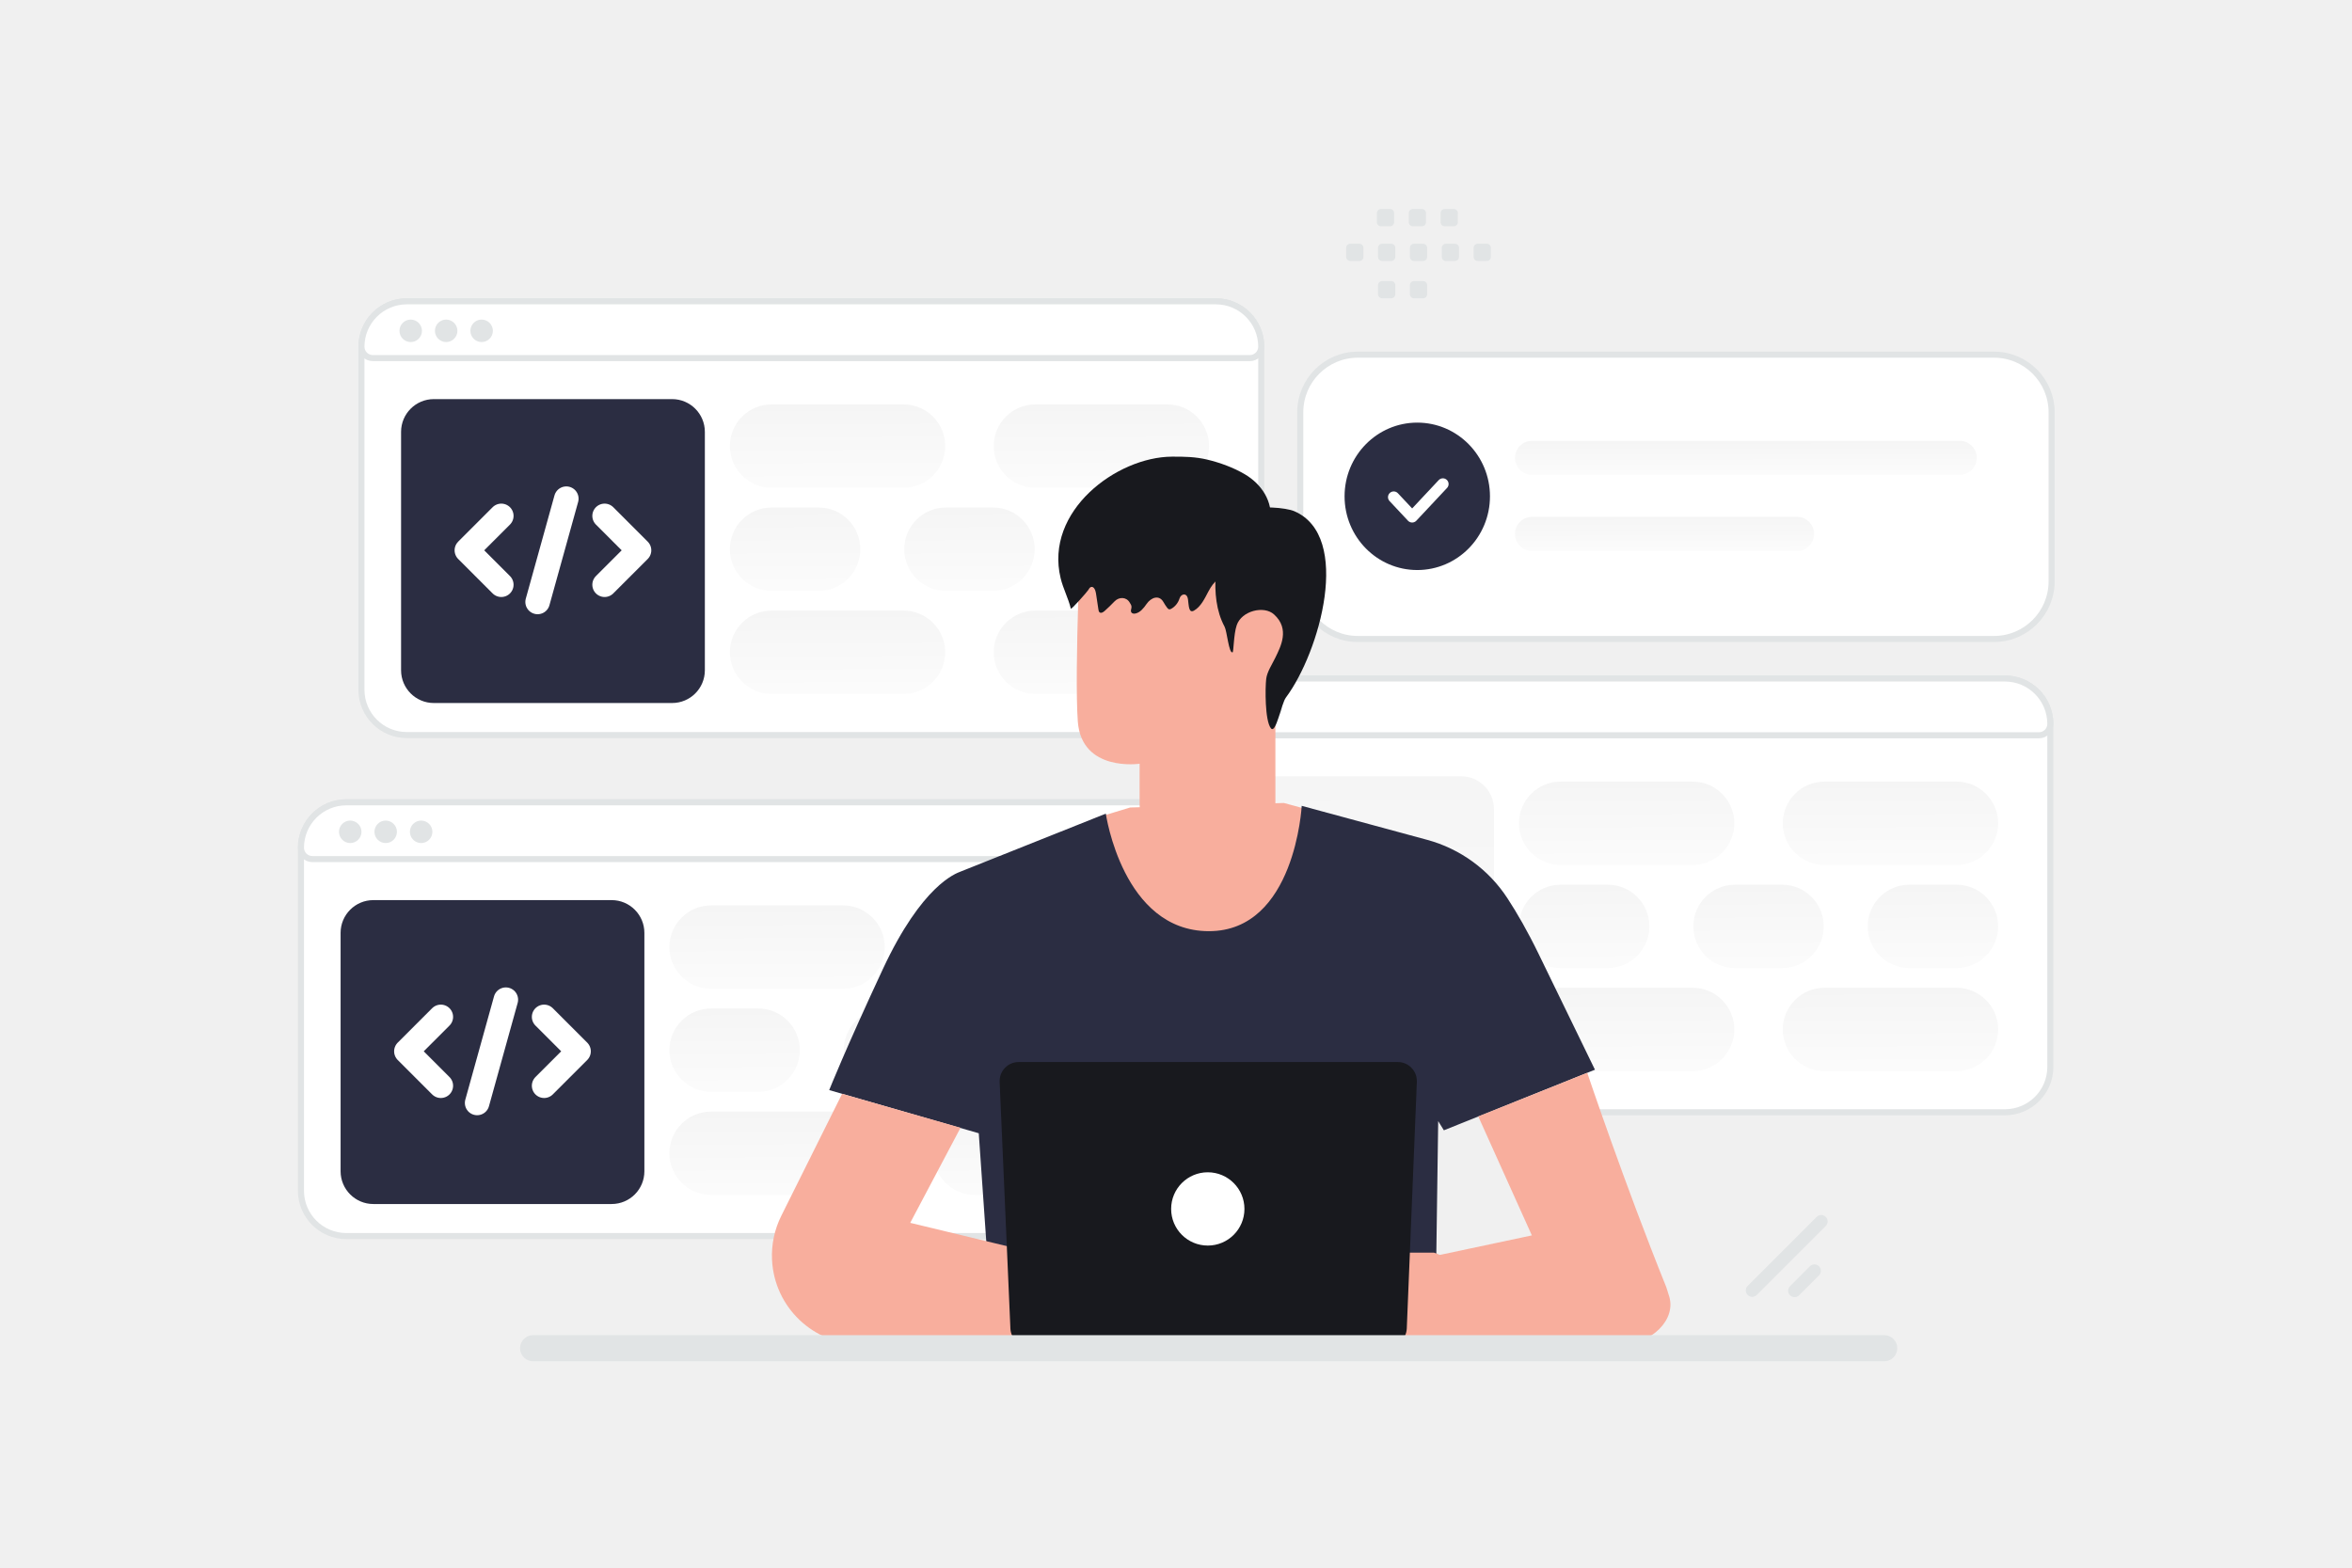
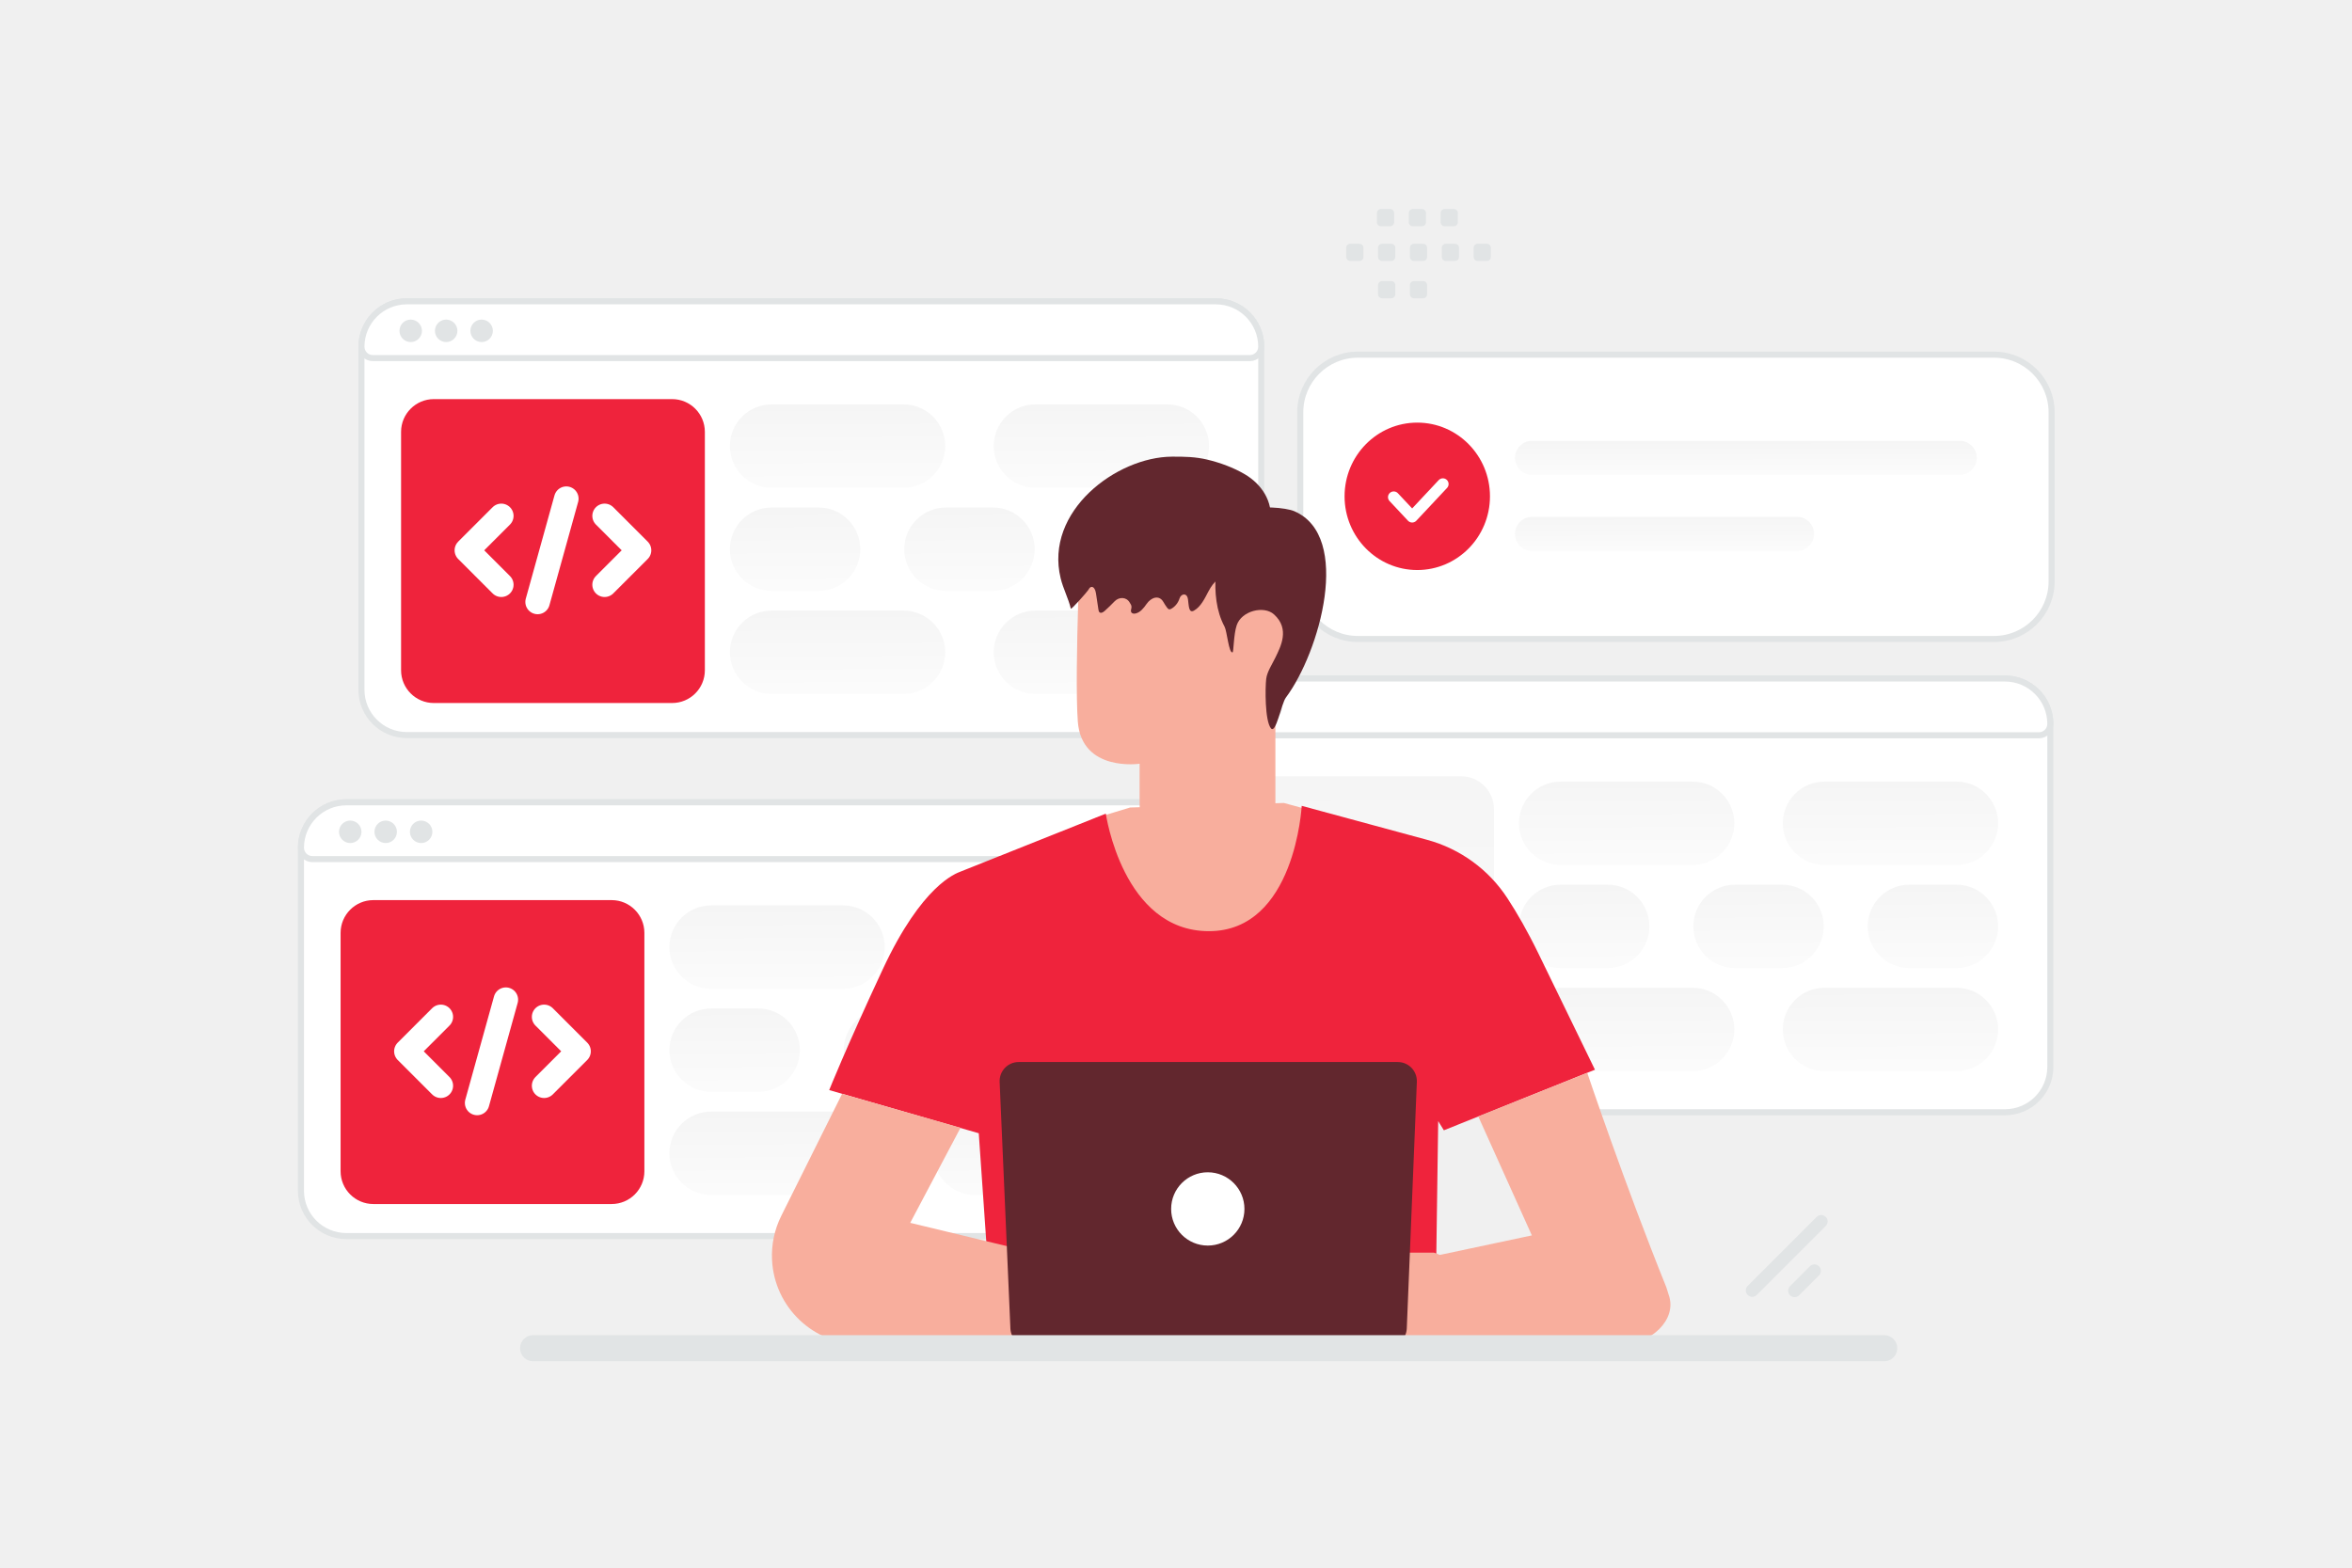
<svg xmlns="http://www.w3.org/2000/svg" width="900" height="600" viewBox="0 0 900 600" fill="none">
  <path fill="transparent" d="M0 0h900v600H0z" />
  <rect x="497.551" y="135.737" width="287.503" height="108.825" rx="22.048" fill="#fff" stroke="#E1E4E5" stroke-width="2.321" />
  <rect x="579.715" y="168.709" width="176.687" height="13.051" rx="6.525" fill="url(#a)" />
  <rect x="579.715" y="197.822" width="114.445" height="13.051" rx="6.525" fill="url(#b)" />
-   <path fill-rule="evenodd" clip-rule="evenodd" d="M542.323 218.167c-15.363 0-27.818-12.631-27.818-28.21s12.455-28.21 27.818-28.21c15.362 0 27.817 12.631 27.817 28.21s-12.455 28.21-27.817 28.21z" fill="#2B2D42" />
+   <path fill-rule="evenodd" clip-rule="evenodd" d="M542.323 218.167c-15.363 0-27.818-12.631-27.818-28.21s12.455-28.21 27.818-28.21c15.362 0 27.817 12.631 27.817 28.21s-12.455 28.21-27.817 28.21z" fill="#EF233C" />
  <path d="m552.118 185.255-11.752 12.538-7.055-7.521" stroke="#fff" stroke-width="4.381" stroke-linecap="round" stroke-linejoin="round" />
  <path d="M459.482 324.443v131.29c0 9.591-7.775 17.348-17.364 17.348H132.524c-9.589 0-17.364-7.757-17.364-17.348v-131.29c0-9.594 7.777-17.374 17.364-17.374h309.594c9.587 0 17.364 7.78 17.364 17.374z" fill="#fff" stroke="#E1E4E5" stroke-width="2.321" />
-   <path d="M234.053 460.812h-91.201c-6.905 0-12.521-5.62-12.521-12.528v-91.256c0-6.908 5.616-12.528 12.521-12.528h91.201c6.904 0 12.521 5.62 12.521 12.528v91.256c0 6.934-5.617 12.528-12.521 12.528z" fill="#2B2D42" />
+   <path d="M234.053 460.812h-91.201c-6.905 0-12.521-5.62-12.521-12.528v-91.256c0-6.908 5.616-12.528 12.521-12.528h91.201c6.904 0 12.521 5.62 12.521 12.528v91.256c0 6.934-5.617 12.528-12.521 12.528z" fill="#EF233C" />
  <path d="M459.482 324.443a4.357 4.357 0 0 1-4.357 4.356H119.517a4.357 4.357 0 0 1-4.357-4.356c0-9.594 7.777-17.374 17.364-17.374h309.594c9.587 0 17.364 7.78 17.364 17.374z" fill="#fff" stroke="#E1E4E5" stroke-width="2.321" />
  <path d="M137.529 318.361a3.52 3.52 0 0 1-3.511 3.513 3.52 3.52 0 0 1-3.511-3.513 3.52 3.52 0 0 1 3.507-3.514c1.945.024 3.515 1.588 3.515 3.514zm13.568-.001a3.52 3.52 0 0 1-3.511 3.514 3.52 3.52 0 0 1-3.51-3.514 3.519 3.519 0 0 1 3.506-3.513c1.945.023 3.515 1.588 3.515 3.513zm13.568 0a3.52 3.52 0 0 1-3.511 3.514 3.52 3.52 0 0 1-3.511-3.514 3.52 3.52 0 0 1 3.507-3.513c1.968.023 3.515 1.585 3.515 3.513z" fill="#E1E4E5" stroke="#E1E4E5" stroke-width="1.583" />
  <rect x="256.152" y="346.524" width="82.39" height="31.912" rx="15.956" fill="url(#c)" />
  <rect x="256.152" y="425.432" width="82.39" height="31.912" rx="15.956" fill="url(#d)" />
  <rect x="256.152" y="385.978" width="49.898" height="31.912" rx="15.956" fill="url(#e)" />
  <rect x="322.876" y="385.978" width="49.898" height="31.912" rx="15.956" fill="url(#f)" />
  <rect x="389.601" y="385.978" width="49.898" height="31.912" rx="15.956" fill="url(#g)" />
  <rect x="357.109" y="346.524" width="82.39" height="31.912" rx="15.956" fill="url(#h)" />
  <rect x="357.109" y="425.432" width="82.39" height="31.912" rx="15.956" fill="url(#i)" />
  <path d="m168.682 415.543-13.175-13.176 13.175-13.175m39.527 0 13.176 13.175-13.176 13.176m-14.65-32.938-10.982 39.527" stroke="#fff" stroke-width="9.389" stroke-linecap="round" stroke-linejoin="round" />
  <path d="M784.569 277.058v131.289c0 9.592-7.775 17.349-17.363 17.349H457.611c-9.589 0-17.363-7.757-17.363-17.349V277.058c0-9.594 7.776-17.375 17.363-17.375h309.595c9.586 0 17.363 7.781 17.363 17.375z" fill="#fff" stroke="#E1E4E5" stroke-width="2.321" />
  <path d="M559.14 413.427h-91.201c-6.905 0-12.521-5.62-12.521-12.529v-91.255c0-6.909 5.616-12.529 12.521-12.529h91.201c6.904 0 12.521 5.62 12.521 12.529v91.255c0 6.935-5.617 12.529-12.521 12.529z" fill="url(#j)" />
  <path d="M784.569 277.058a4.357 4.357 0 0 1-4.356 4.356H444.604a4.356 4.356 0 0 1-4.356-4.356c0-9.594 7.776-17.375 17.363-17.375h309.595c9.586 0 17.363 7.781 17.363 17.375z" fill="#fff" stroke="#E1E4E5" stroke-width="2.321" />
  <path d="M462.616 270.975a3.52 3.52 0 0 1-3.511 3.513 3.52 3.52 0 0 1-3.511-3.513 3.52 3.52 0 0 1 3.506-3.514c1.946.024 3.516 1.588 3.516 3.514zm13.568-.001a3.52 3.52 0 0 1-3.511 3.514 3.52 3.52 0 0 1-3.511-3.514 3.52 3.52 0 0 1 3.507-3.513c1.945.023 3.515 1.588 3.515 3.513zm13.568 0a3.52 3.52 0 0 1-3.511 3.514 3.52 3.52 0 0 1-3.51-3.514 3.52 3.52 0 0 1 3.506-3.513c1.968.023 3.515 1.585 3.515 3.513z" fill="#E1E4E5" stroke="#E1E4E5" stroke-width="1.583" />
  <rect x="581.239" y="299.138" width="82.39" height="31.912" rx="15.956" fill="url(#k)" />
  <rect x="581.239" y="378.047" width="82.39" height="31.912" rx="15.956" fill="url(#l)" />
  <rect x="581.239" y="338.592" width="49.898" height="31.912" rx="15.956" fill="url(#m)" />
  <rect x="647.963" y="338.592" width="49.898" height="31.912" rx="15.956" fill="url(#n)" />
  <rect x="714.687" y="338.592" width="49.898" height="31.912" rx="15.956" fill="url(#o)" />
  <rect x="682.196" y="299.138" width="82.39" height="31.912" rx="15.956" fill="url(#p)" />
  <rect x="682.196" y="378.047" width="82.39" height="31.912" rx="15.956" fill="url(#q)" />
  <path d="m493.769 368.157-13.176-13.175 13.176-13.176m39.527 0 13.176 13.176-13.176 13.175m-14.651-32.937-10.982 39.526" stroke="#fff" stroke-width="9.389" stroke-linecap="round" stroke-linejoin="round" />
  <path d="M482.623 132.697v131.289c0 9.592-7.774 17.349-17.363 17.349H155.665c-9.588 0-17.363-7.757-17.363-17.349V132.697c0-9.594 7.777-17.375 17.363-17.375H465.26c9.587 0 17.363 7.781 17.363 17.375z" fill="#fff" stroke="#E1E4E5" stroke-width="2.321" />
-   <path d="M257.195 269.065h-91.201c-6.905 0-12.521-5.619-12.521-12.528v-91.256c0-6.908 5.616-12.528 12.521-12.528h91.201c6.904 0 12.521 5.62 12.521 12.528v91.256c0 6.935-5.617 12.528-12.521 12.528z" fill="#2B2D42" />
+   <path d="M257.195 269.065h-91.201c-6.905 0-12.521-5.619-12.521-12.528v-91.256c0-6.908 5.616-12.528 12.521-12.528h91.201c6.904 0 12.521 5.62 12.521 12.528v91.256c0 6.935-5.617 12.528-12.521 12.528z" fill="#EF233C" />
  <path d="M482.623 132.697a4.356 4.356 0 0 1-4.356 4.356H142.658a4.357 4.357 0 0 1-4.356-4.356c0-9.594 7.777-17.375 17.363-17.375H465.26c9.587 0 17.363 7.781 17.363 17.375z" fill="#fff" stroke="#E1E4E5" stroke-width="2.321" />
  <path d="M160.671 126.613a3.52 3.52 0 0 1-3.511 3.514 3.52 3.52 0 0 1-3.511-3.514 3.52 3.52 0 0 1 3.507-3.513c1.945.024 3.515 1.588 3.515 3.513zm13.569.001a3.52 3.52 0 0 1-3.511 3.513 3.52 3.52 0 0 1-3.511-3.513 3.52 3.52 0 0 1 3.506-3.514c1.946.024 3.516 1.588 3.516 3.514zm13.567 0a3.52 3.52 0 0 1-3.511 3.513 3.52 3.52 0 0 1-3.51-3.513 3.52 3.52 0 0 1 3.506-3.514c1.968.024 3.515 1.585 3.515 3.514z" fill="#E1E4E5" stroke="#E1E4E5" stroke-width="1.583" />
  <rect x="279.294" y="154.777" width="82.39" height="31.912" rx="15.956" fill="url(#r)" />
  <rect x="279.294" y="233.686" width="82.39" height="31.912" rx="15.956" fill="url(#s)" />
  <rect x="279.294" y="194.231" width="49.898" height="31.912" rx="15.956" fill="url(#t)" />
  <rect x="346.019" y="194.231" width="49.898" height="31.912" rx="15.956" fill="url(#u)" />
  <rect x="412.743" y="194.231" width="49.898" height="31.912" rx="15.956" fill="url(#v)" />
  <rect x="380.251" y="154.777" width="82.39" height="31.912" rx="15.956" fill="url(#w)" />
  <rect x="380.251" y="233.686" width="82.39" height="31.912" rx="15.956" fill="url(#x)" />
  <path d="m191.824 223.796-13.175-13.175 13.175-13.176m39.527 0 13.176 13.176-13.176 13.175m-14.65-32.938-10.982 39.527" stroke="#fff" stroke-width="9.389" stroke-linecap="round" stroke-linejoin="round" />
  <path d="m418.888 313.175 13.538-4.118 58.854-1.732 13.273 3.623-1.732 32.343-30.028 19.159-29.126-.583-18.31-16.684-4.065-16.543-2.404-15.465z" fill="#F8AE9D" />
-   <path d="M588.805 365.188c-4.26-8.783-8.342-15.835-11.983-21.403a53.345 53.345 0 0 0-30.717-22.357l-48.002-13.008s-2.492 47.967-35.507 47.967-39.448-44.98-39.448-44.98l-55.549 22.163c-1.909.742-14.793 5.196-29.78 37.345-14.281 30.611-20.52 46.287-20.52 46.287l57.228 16.526 3.57 51.466-1.219 29.391 173.698-.389-.972-33.598.725-51.519 2.174 3.517 57.811-23.188s-7.441-15.27-21.509-44.22z" fill="#2B2D42" />
+   <path d="M588.805 365.188c-4.26-8.783-8.342-15.835-11.983-21.403a53.345 53.345 0 0 0-30.717-22.357l-48.002-13.008s-2.492 47.967-35.507 47.967-39.448-44.98-39.448-44.98l-55.549 22.163c-1.909.742-14.793 5.196-29.78 37.345-14.281 30.611-20.52 46.287-20.52 46.287l57.228 16.526 3.57 51.466-1.219 29.391 173.698-.389-.972-33.598.725-51.519 2.174 3.517 57.811-23.188s-7.441-15.27-21.509-44.22z" fill="#EF233C" />
  <path d="M456.987 330.287c14.088-.259 30.092-27.739 30.092-27.739l.919-70.587c.736-20.33-11.911-37.652-34.705-37.748l-2.116.096c-21.216 1.011-38.017 16.378-38.584 35.314-.536 17.622-.858 37.091-.168 46.497 1.441 19.469 23.653 16.183 23.653 16.183.046 0-.061 9.807 0 15.536.168 12.865 15.253 22.886 20.909 22.448z" fill="#F8AE9D" />
  <path d="M480.959 235.833c.388-.184 15.562-5.252 15.901 9.736.339 14.989-15.546 12.225-15.578 11.795-.032-.43-.323-21.531-.323-21.531zM322.231 418.635l-23.277 46.712a34.065 34.065 0 0 0-3.535 16.843c.884 18.133 15.854 32.396 34.005 32.396l67.297-1.058 2.373-33.265-50.794-12.248 19.246-36.39-45.315-12.99zm285.132-8.041s14.439 42.894 30.187 81.882c.318.778.671 2.227.954 3.023 3.552 9.667-7.14 19.087-17.939 19.087l-91.003-.159v-29.586l56.61-12.018-20.502-45.528 41.693-16.701z" fill="#F8AE9D" />
  <path d="M424.968 483.48c.017.106 2.085-.548 5.532-.76 3.428-.23 8.289.159 13.131 2.227 4.843 2.068 8.501 5.302 10.693 7.935 2.227 2.634 3.181 4.595 3.27 4.525.035-.018-.177-.513-.654-1.361a26.731 26.731 0 0 0-2.316-3.411c-2.156-2.74-5.832-6.098-10.781-8.201-4.948-2.103-9.915-2.456-13.379-2.103a25.339 25.339 0 0 0-4.065.689c-.936.23-1.449.424-1.431.46zm3.11-7.158c.036.141 2.139-.901 5.762-1.007 3.606-.16 8.678.936 13.415 3.799 4.736 2.881 8.289 6.522 10.798 9.138 1.202 1.272 2.192 2.333 2.969 3.146.707.742 1.096 1.149 1.132 1.113.035-.018-.319-.477-.973-1.255a105.506 105.506 0 0 0-2.827-3.269c-2.457-2.687-5.992-6.416-10.817-9.35-4.825-2.916-10.038-3.976-13.715-3.711-1.838.106-3.305.442-4.277.777-.495.142-.848.318-1.095.425-.248.106-.372.176-.372.194z" fill="#EB996E" />
  <path d="M548.702 479.414h-13.061s-29.48-10.657-35.542-9.632c-5.461.919-25.45 14.192-29.374 16.825-.442.301-.76.707-.954 1.202a4.281 4.281 0 0 0 2.386 5.444l.406.177-.176.6a7.146 7.146 0 0 0-.301 2.386c.141 2.811 3.924 3.659 5.355 1.238l-.76 1.343a3.342 3.342 0 0 0-.424 1.785l.071 1.219a3.28 3.28 0 0 0 2.262 2.934 3.243 3.243 0 0 0 3.429-.901c2.527-2.793 8.006-8.378 11.718-8.996 3.287-.548 8.783-.619 12.106-.601a4.078 4.078 0 0 1 3.8 2.616c-2.192.159-17.515 8.147-22.941 11.01-1.679.884-2.934 2.475-3.146 4.366-.194 1.697.654 3.482 4.012 2.686 7.211-1.679 20.166-7.635 20.166-7.635s6.681-1.909 11.011 1.149c6.097 4.295 8.89 5.868 14.121 4.136 5.232-1.732 9.085-4.224 9.085-4.224l10.304-1.025c.035 0 9.773-24.355-3.553-28.102z" fill="#F8AE9D" />
  <path d="M509.766 484.398c-.018.106-2.085-.547-5.532-.76-3.429-.229-8.289.16-13.131 2.227-4.843 2.068-8.502 5.302-10.693 7.936-2.227 2.633-3.181 4.595-3.27 4.524-.035-.017.177-.512.654-1.361a26.598 26.598 0 0 1 2.315-3.411c2.157-2.739 5.833-6.097 10.781-8.2 4.949-2.103 9.915-2.457 13.38-2.103 1.732.159 3.128.441 4.064.689.937.247 1.45.424 1.432.459zm-3.111-7.157c-.035.141-2.138-.902-5.761-1.008-3.606-.159-8.678.937-13.415 3.8-4.736 2.881-8.289 6.522-10.798 9.137-1.202 1.273-2.192 2.333-2.97 3.146-.707.743-1.095 1.149-1.131 1.114-.035-.018.318-.477.972-1.255.654-.795 1.609-1.909 2.828-3.27 2.457-2.686 5.991-6.415 10.816-9.349 4.825-2.916 10.039-3.977 13.715-3.712 1.838.106 3.305.442 4.277.778.495.141.849.318 1.096.424.248.106.371.177.371.195z" fill="#EB996E" />
-   <path d="M531.029 515.416H393.898a7.263 7.263 0 0 1-7.264-6.964l-4.118-94.378c-.177-4.135 3.128-7.6 7.264-7.6h145.102c4.135 0 7.44 3.447 7.281 7.583l-3.853 94.395c-.159 3.889-3.375 6.964-7.281 6.964z" fill="#18191E" />
+   <path d="M531.029 515.416H393.898a7.263 7.263 0 0 1-7.264-6.964l-4.118-94.378c-.177-4.135 3.128-7.6 7.264-7.6h145.102c4.135 0 7.44 3.447 7.281 7.583l-3.853 94.395c-.159 3.889-3.375 6.964-7.281 6.964z" fill="#62272E" />
  <path d="M476.188 462.692c0 7.754-6.27 14.023-14.024 14.023s-14.023-6.269-14.023-14.023 6.269-14.024 14.023-14.024 14.024 6.303 14.024 14.024z" fill="#fff" />
  <path fill="#F8AE9D" d="M475.657 263.141h12.372v53.021h-12.372z" />
-   <path d="M480.513 215.764c-2.229 2.877-6.161 3.511-9.399 4.08-4.354.764-6.508 2.356-8.768 6.63-1.431 2.731-2.862 5.721-5.423 7.2-2.082 1.207-2.006-1.871-2.336-4.255a5.494 5.494 0 0 0-.128-.627c-.504-1.903-2.529-1.578-3.124.299-.542 1.69-1.702 3.12-3.179 3.917-.241.13-.497.243-.753.195-.346-.049-.617-.374-.843-.667-.474-.612-.944-1.39-1.43-2.214-1.597-2.708-4.62-1.74-6.404.849-1.114 1.609-2.44 3.267-4.263 3.641-.587.13-1.325.032-1.596-.537-.347-.698.195-1.397.105-2.112-.075-.667-.362-.959-.678-1.528-1.241-2.207-4.082-2.287-5.828-.454a64.452 64.452 0 0 1-3.798 3.672c-.557.487-1.371.975-1.928.487-.301-.26-.376-.698-.437-1.121-.316-2.064-.617-4.128-.934-6.192-.18-1.154-.798-2.665-1.853-2.373-.512.147-.813.683-1.099 1.17-.347.618-6.538 7.655-6.658 7.119-.965-3.998-2.938-7.639-3.902-11.637-6.236-25.726 21.436-46.415 42.57-46.529 4.7-.032 8.994.044 13.558 1.133 4.866 1.17 10.002 3.028 14.416 5.644 6.191 3.657 10.876 10.304 9.671 18.235" fill="#18191E" />
-   <path d="M469.398 207.068c-3.109 3.414-3.933 8.218-4.222 12.756-.427 6.844.152 13.954 3.414 20.029.93 1.73 1.616 10.288 3.049 9.815.458-.147.381-6.784 1.586-10.362 1.859-5.543 10.427-7.656 14.283-4.153 6.159 5.572 2.546 12.342.503 16.555-1.219 2.543-3.155 5.396-3.491 8.086-.411 3.444-.533 15.994 1.784 18.92 1.936 2.454 3.994-9.401 5.747-11.736 12.973-17.398 25.412-61.699 3.262-71.307-3.369-1.464-13.765-2.217-16.921-.355" fill="#18191E" />
+   <path d="M480.513 215.764c-2.229 2.877-6.161 3.511-9.399 4.08-4.354.764-6.508 2.356-8.768 6.63-1.431 2.731-2.862 5.721-5.423 7.2-2.082 1.207-2.006-1.871-2.336-4.255a5.494 5.494 0 0 0-.128-.627c-.504-1.903-2.529-1.578-3.124.299-.542 1.69-1.702 3.12-3.179 3.917-.241.13-.497.243-.753.195-.346-.049-.617-.374-.843-.667-.474-.612-.944-1.39-1.43-2.214-1.597-2.708-4.62-1.74-6.404.849-1.114 1.609-2.44 3.267-4.263 3.641-.587.13-1.325.032-1.596-.537-.347-.698.195-1.397.105-2.112-.075-.667-.362-.959-.678-1.528-1.241-2.207-4.082-2.287-5.828-.454a64.452 64.452 0 0 1-3.798 3.672c-.557.487-1.371.975-1.928.487-.301-.26-.376-.698-.437-1.121-.316-2.064-.617-4.128-.934-6.192-.18-1.154-.798-2.665-1.853-2.373-.512.147-.813.683-1.099 1.17-.347.618-6.538 7.655-6.658 7.119-.965-3.998-2.938-7.639-3.902-11.637-6.236-25.726 21.436-46.415 42.57-46.529 4.7-.032 8.994.044 13.558 1.133 4.866 1.17 10.002 3.028 14.416 5.644 6.191 3.657 10.876 10.304 9.671 18.235" fill="#62272E" />
+   <path d="M469.398 207.068c-3.109 3.414-3.933 8.218-4.222 12.756-.427 6.844.152 13.954 3.414 20.029.93 1.73 1.616 10.288 3.049 9.815.458-.147.381-6.784 1.586-10.362 1.859-5.543 10.427-7.656 14.283-4.153 6.159 5.572 2.546 12.342.503 16.555-1.219 2.543-3.155 5.396-3.491 8.086-.411 3.444-.533 15.994 1.784 18.92 1.936 2.454 3.994-9.401 5.747-11.736 12.973-17.398 25.412-61.699 3.262-71.307-3.369-1.464-13.765-2.217-16.921-.355" fill="#62272E" />
  <path fill-rule="evenodd" clip-rule="evenodd" d="M568.947 99.883h-3.516c-.85 0-1.534-.692-1.534-1.535v-3.515c0-.85.691-1.535 1.534-1.535h3.516a1.54 1.54 0 0 1 1.534 1.535v3.515a1.53 1.53 0 0 1-1.534 1.535zm-12.189 0h-3.516a1.54 1.54 0 0 1-1.534-1.535v-3.515c0-.85.692-1.535 1.534-1.535h3.516a1.54 1.54 0 0 1 1.534 1.535v3.515a1.54 1.54 0 0 1-1.534 1.535zm-12.197 0h-3.516a1.54 1.54 0 0 1-1.534-1.535v-3.515c0-.85.691-1.535 1.534-1.535h3.516a1.54 1.54 0 0 1 1.534 1.535v3.515a1.53 1.53 0 0 1-1.534 1.535zm-12.19 0h-3.516a1.54 1.54 0 0 1-1.534-1.535v-3.515c0-.85.692-1.535 1.534-1.535h3.516c.85 0 1.542.692 1.542 1.535v3.515a1.552 1.552 0 0 1-1.542 1.535zm-12.189 0h-3.516c-.85 0-1.541-.692-1.541-1.535v-3.515c0-.85.691-1.535 1.541-1.535h3.516a1.54 1.54 0 0 1 1.535 1.535v3.515a1.54 1.54 0 0 1-1.535 1.535zm36.129-13.291h-3.515a1.54 1.54 0 0 1-1.535-1.535v-3.523A1.54 1.54 0 0 1 552.796 80h3.515c.85 0 1.535.692 1.535 1.534v3.516a1.533 1.533 0 0 1-1.535 1.542zm-12.189 0h-3.516a1.54 1.54 0 0 1-1.534-1.535v-3.523A1.54 1.54 0 0 1 540.606 80h3.516a1.54 1.54 0 0 1 1.534 1.534v3.516a1.532 1.532 0 0 1-1.534 1.542zm-12.189 0h-3.516c-.85 0-1.542-.692-1.542-1.535v-3.523c0-.842.692-1.534 1.542-1.534h3.516a1.54 1.54 0 0 1 1.534 1.534v3.516c0 .85-.691 1.542-1.534 1.542zm12.628 27.57h-3.516a1.54 1.54 0 0 1-1.534-1.535v-3.515c0-.85.691-1.535 1.534-1.535h3.516a1.54 1.54 0 0 1 1.534 1.535v3.515a1.531 1.531 0 0 1-1.534 1.535zm-12.19 0h-3.516a1.54 1.54 0 0 1-1.534-1.535v-3.515c0-.85.692-1.535 1.534-1.535h3.516c.85 0 1.542.692 1.542 1.535v3.515a1.552 1.552 0 0 1-1.542 1.535z" fill="#E1E4E5" />
  <rect x="199" y="511" width="527" height="10" rx="5" fill="#E1E4E5" />
  <rect x="667.014" y="493.877" width="42.252" height="4.923" rx="2.461" transform="rotate(-45 667.014 493.877)" fill="#E1E4E5" />
  <rect x="683.214" y="493.992" width="15.688" height="4.923" rx="2.461" transform="rotate(-45 683.214 493.992)" fill="#E1E4E5" />
  <defs>
    <linearGradient id="a" x1="671.826" y1="189.077" x2="671.796" y2="154.507" gradientUnits="userSpaceOnUse">
      <stop stop-color="#fff" />
      <stop offset="1" stop-color="#EEE" />
    </linearGradient>
    <linearGradient id="b" x1="639.377" y1="218.19" x2="639.332" y2="183.621" gradientUnits="userSpaceOnUse">
      <stop stop-color="#fff" />
      <stop offset="1" stop-color="#EEE" />
    </linearGradient>
    <linearGradient id="c" x1="299.104" y1="396.327" x2="298.723" y2="311.8" gradientUnits="userSpaceOnUse">
      <stop stop-color="#fff" />
      <stop offset="1" stop-color="#EEE" />
    </linearGradient>
    <linearGradient id="d" x1="299.104" y1="475.236" x2="298.723" y2="390.708" gradientUnits="userSpaceOnUse">
      <stop stop-color="#fff" />
      <stop offset="1" stop-color="#EEE" />
    </linearGradient>
    <linearGradient id="e" x1="282.165" y1="435.781" x2="281.536" y2="351.257" gradientUnits="userSpaceOnUse">
      <stop stop-color="#fff" />
      <stop offset="1" stop-color="#EEE" />
    </linearGradient>
    <linearGradient id="f" x1="348.889" y1="435.781" x2="348.26" y2="351.257" gradientUnits="userSpaceOnUse">
      <stop stop-color="#fff" />
      <stop offset="1" stop-color="#EEE" />
    </linearGradient>
    <linearGradient id="g" x1="415.614" y1="435.781" x2="414.985" y2="351.257" gradientUnits="userSpaceOnUse">
      <stop stop-color="#fff" />
      <stop offset="1" stop-color="#EEE" />
    </linearGradient>
    <linearGradient id="h" x1="400.061" y1="396.327" x2="399.68" y2="311.8" gradientUnits="userSpaceOnUse">
      <stop stop-color="#fff" />
      <stop offset="1" stop-color="#EEE" />
    </linearGradient>
    <linearGradient id="i" x1="400.061" y1="475.236" x2="399.68" y2="390.708" gradientUnits="userSpaceOnUse">
      <stop stop-color="#fff" />
      <stop offset="1" stop-color="#EEE" />
    </linearGradient>
    <linearGradient id="j" x1="516.018" y1="478.638" x2="512.429" y2="170.586" gradientUnits="userSpaceOnUse">
      <stop stop-color="#fff" />
      <stop offset="1" stop-color="#EEE" />
    </linearGradient>
    <linearGradient id="k" x1="624.19" y1="348.941" x2="623.809" y2="264.414" gradientUnits="userSpaceOnUse">
      <stop stop-color="#fff" />
      <stop offset="1" stop-color="#EEE" />
    </linearGradient>
    <linearGradient id="l" x1="624.19" y1="427.85" x2="623.809" y2="343.323" gradientUnits="userSpaceOnUse">
      <stop stop-color="#fff" />
      <stop offset="1" stop-color="#EEE" />
    </linearGradient>
    <linearGradient id="m" x1="607.252" y1="388.396" x2="606.622" y2="303.871" gradientUnits="userSpaceOnUse">
      <stop stop-color="#fff" />
      <stop offset="1" stop-color="#EEE" />
    </linearGradient>
    <linearGradient id="n" x1="673.976" y1="388.396" x2="673.347" y2="303.871" gradientUnits="userSpaceOnUse">
      <stop stop-color="#fff" />
      <stop offset="1" stop-color="#EEE" />
    </linearGradient>
    <linearGradient id="o" x1="740.7" y1="388.396" x2="740.071" y2="303.871" gradientUnits="userSpaceOnUse">
      <stop stop-color="#fff" />
      <stop offset="1" stop-color="#EEE" />
    </linearGradient>
    <linearGradient id="p" x1="725.148" y1="348.941" x2="724.766" y2="264.414" gradientUnits="userSpaceOnUse">
      <stop stop-color="#fff" />
      <stop offset="1" stop-color="#EEE" />
    </linearGradient>
    <linearGradient id="q" x1="725.148" y1="427.85" x2="724.766" y2="343.323" gradientUnits="userSpaceOnUse">
      <stop stop-color="#fff" />
      <stop offset="1" stop-color="#EEE" />
    </linearGradient>
    <linearGradient id="r" x1="322.246" y1="204.58" x2="321.865" y2="120.053" gradientUnits="userSpaceOnUse">
      <stop stop-color="#fff" />
      <stop offset="1" stop-color="#EEE" />
    </linearGradient>
    <linearGradient id="s" x1="322.246" y1="283.489" x2="321.865" y2="198.961" gradientUnits="userSpaceOnUse">
      <stop stop-color="#fff" />
      <stop offset="1" stop-color="#EEE" />
    </linearGradient>
    <linearGradient id="t" x1="305.307" y1="244.034" x2="304.678" y2="159.51" gradientUnits="userSpaceOnUse">
      <stop stop-color="#fff" />
      <stop offset="1" stop-color="#EEE" />
    </linearGradient>
    <linearGradient id="u" x1="372.032" y1="244.034" x2="371.402" y2="159.51" gradientUnits="userSpaceOnUse">
      <stop stop-color="#fff" />
      <stop offset="1" stop-color="#EEE" />
    </linearGradient>
    <linearGradient id="v" x1="438.756" y1="244.034" x2="438.127" y2="159.51" gradientUnits="userSpaceOnUse">
      <stop stop-color="#fff" />
      <stop offset="1" stop-color="#EEE" />
    </linearGradient>
    <linearGradient id="w" x1="423.203" y1="204.58" x2="422.822" y2="120.053" gradientUnits="userSpaceOnUse">
      <stop stop-color="#fff" />
      <stop offset="1" stop-color="#EEE" />
    </linearGradient>
    <linearGradient id="x" x1="423.203" y1="283.489" x2="422.822" y2="198.961" gradientUnits="userSpaceOnUse">
      <stop stop-color="#fff" />
      <stop offset="1" stop-color="#EEE" />
    </linearGradient>
  </defs>
</svg>
